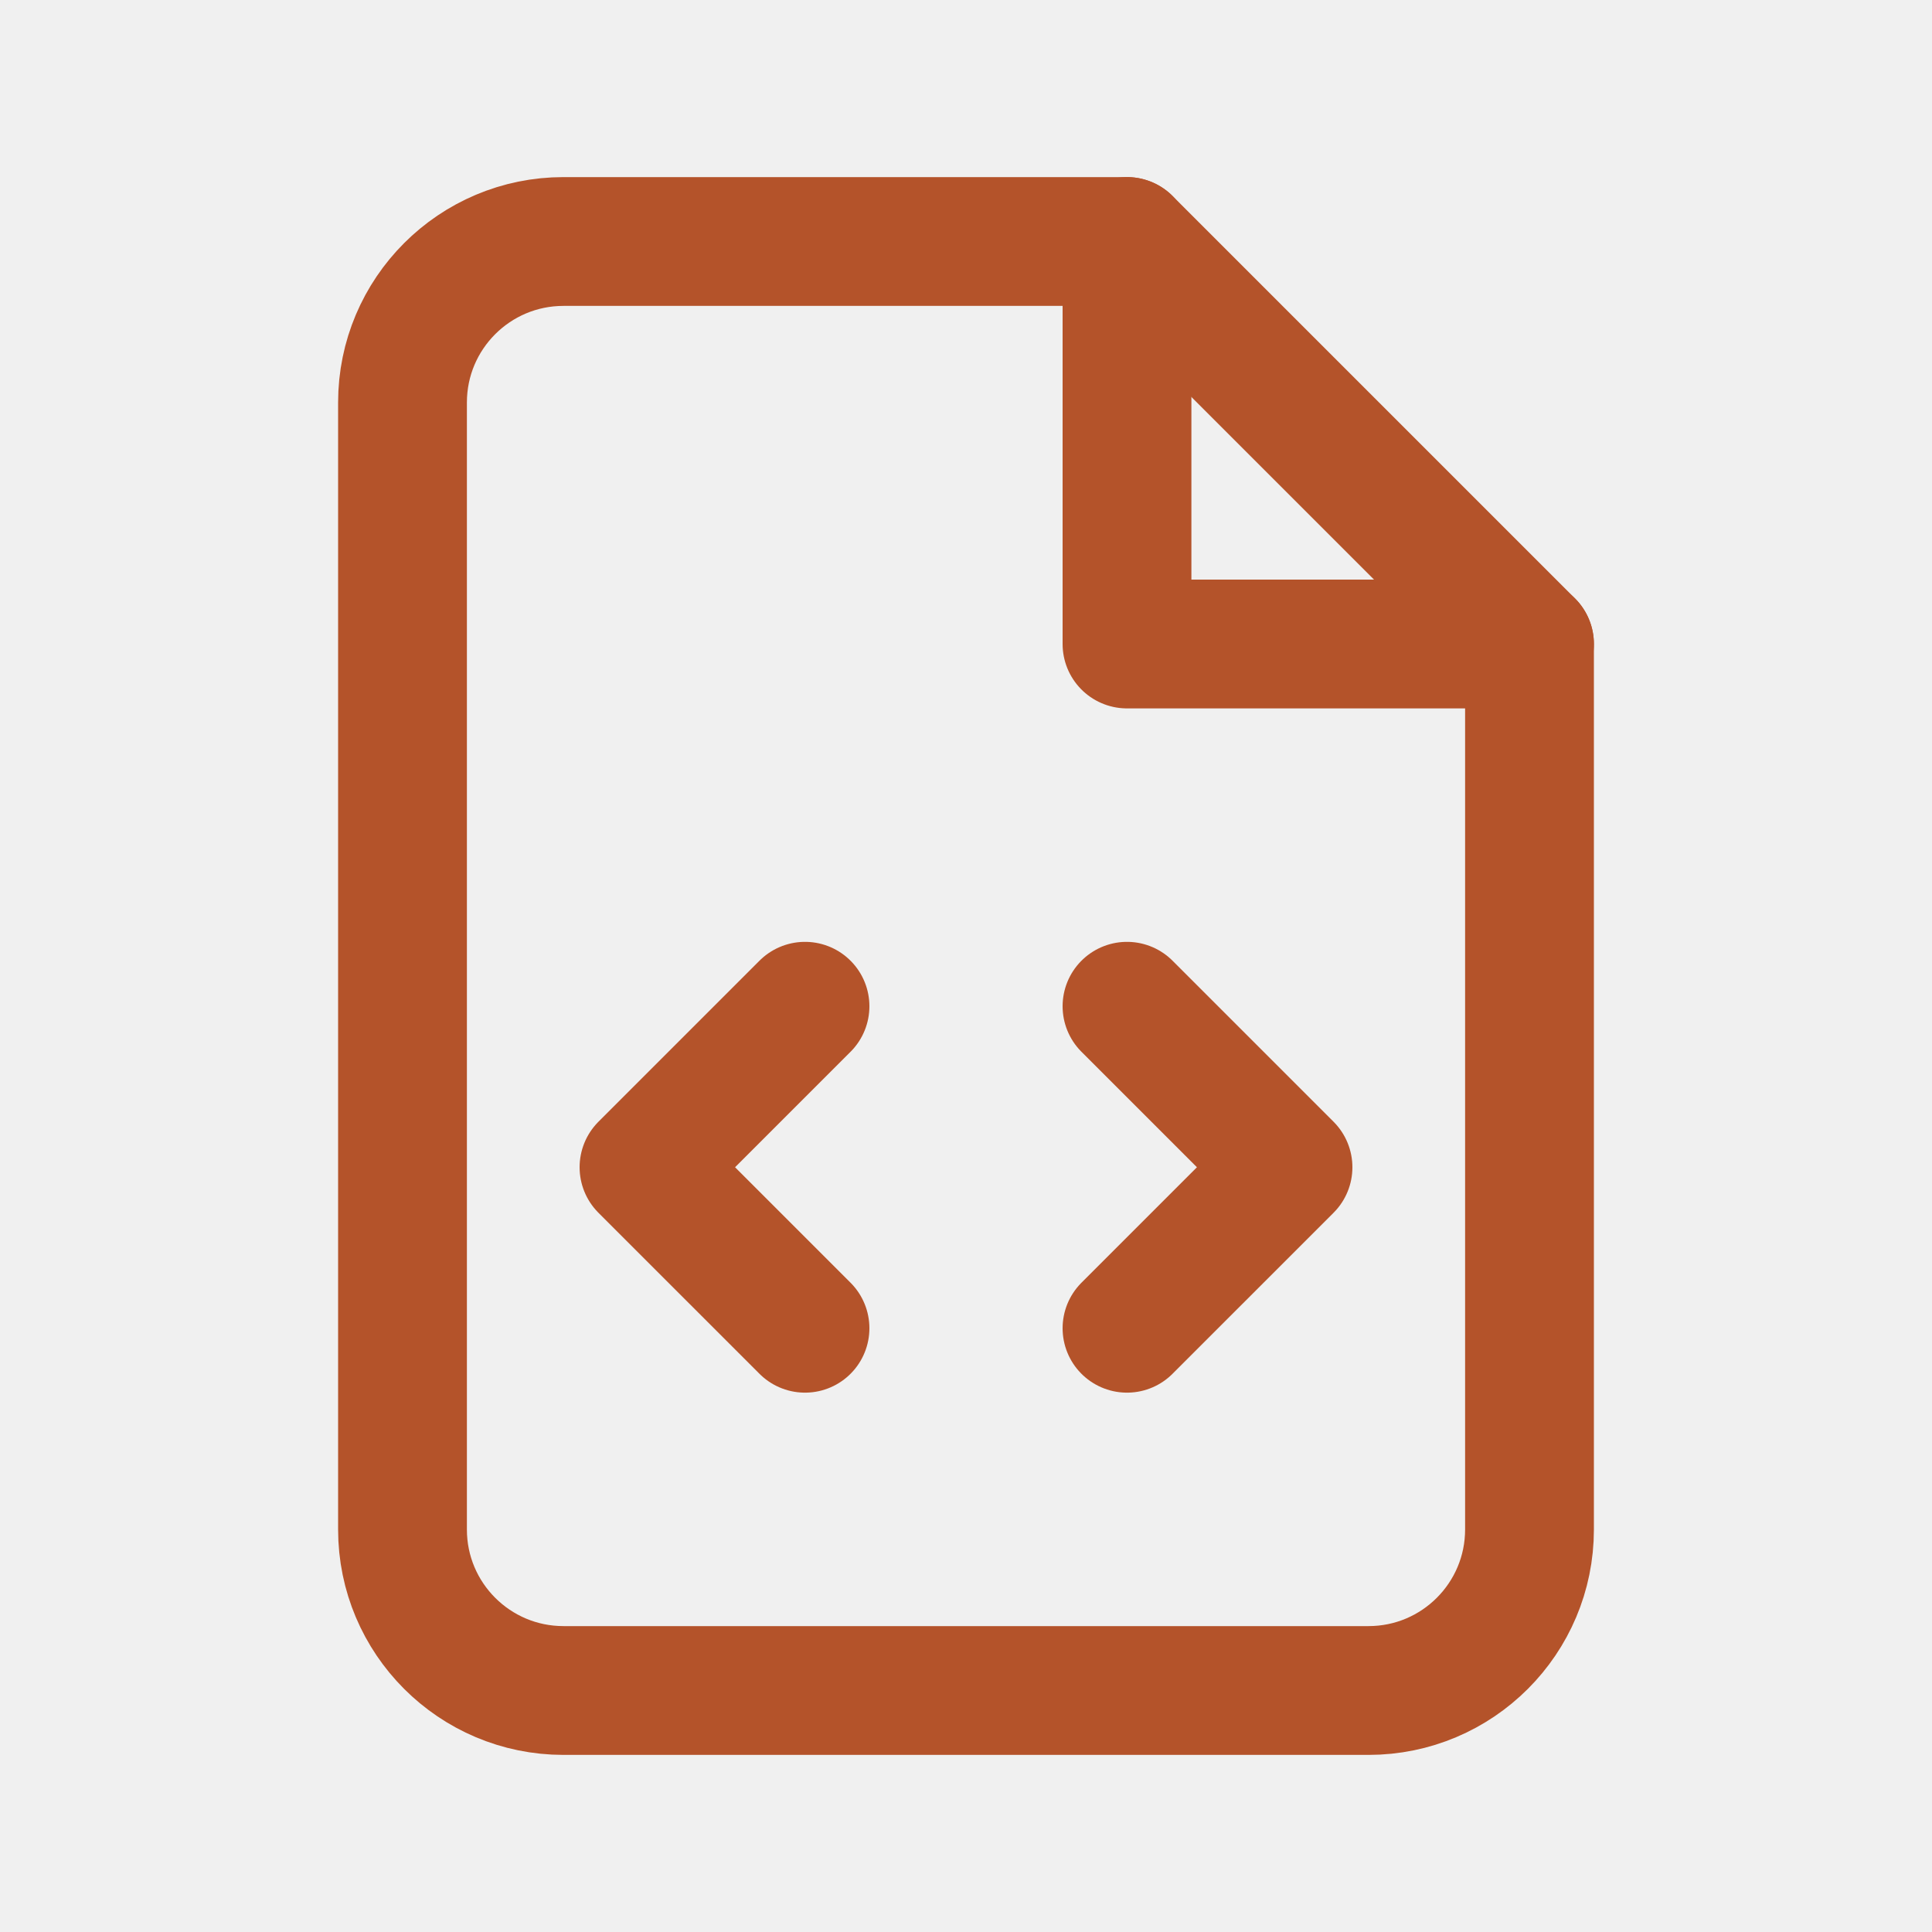
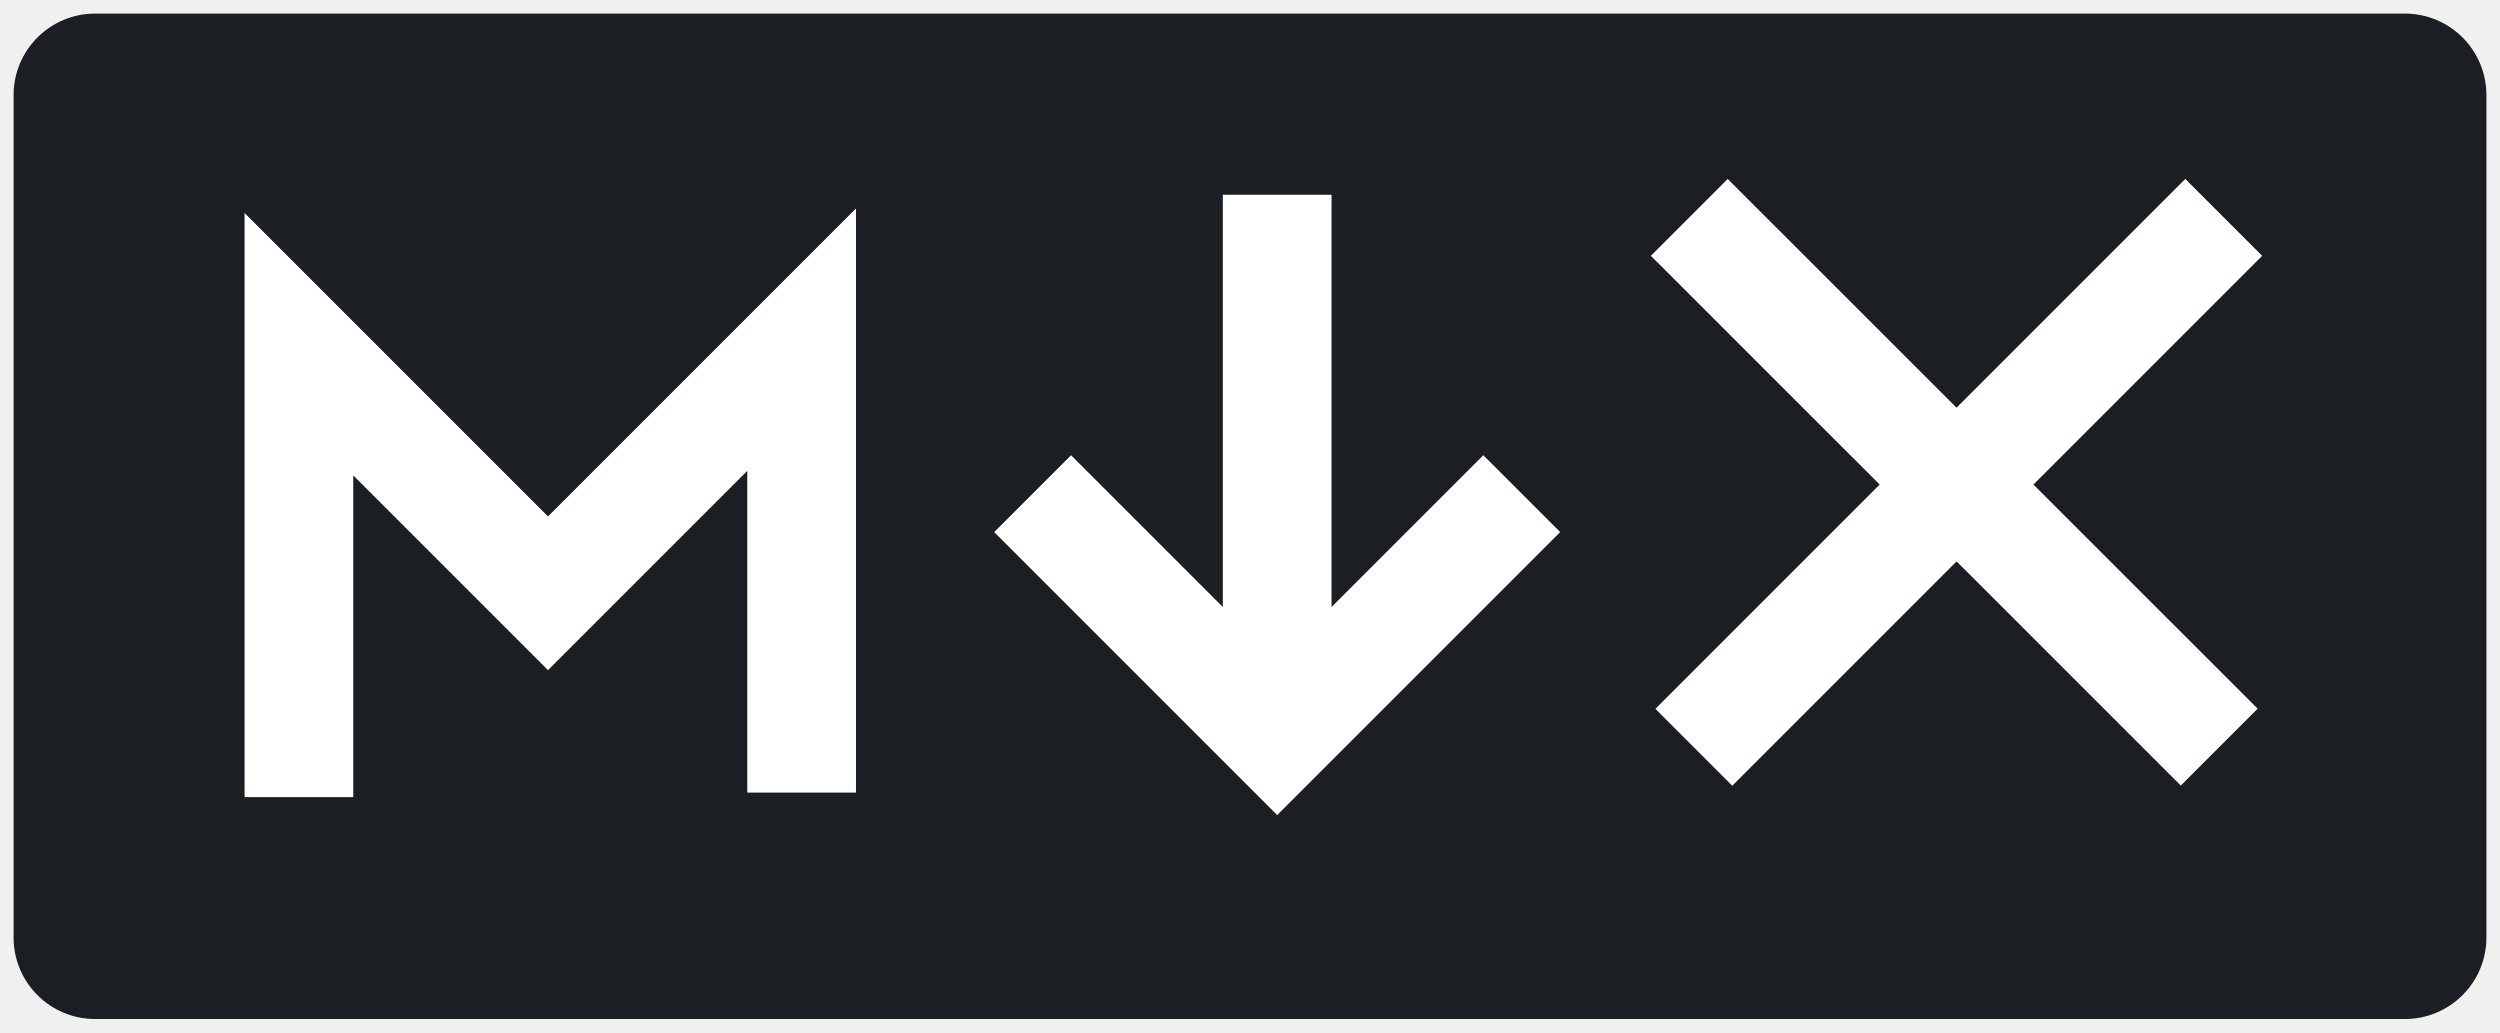
- <svg xmlns="http://www.w3.org/2000/svg" viewBox="0 0 24 24" fill="none" stroke="#b4532a" stroke-width="1.6" stroke-linecap="round" stroke-linejoin="round">
-   <path d="M14 3H7a2 2 0 0 0-2 2v14a2 2 0 0 0 2 2h10a2 2 0 0 0 2-2V8z" />
-   <path d="M14 3v5h5" />
-   <path d="M10 12.5l-2 2 2 2" />
-   <path d="M14 12.5l2 2-2 2" />
+ <svg xmlns="http://www.w3.org/2000/svg" viewBox="0 0 138 57">
+   <style>
+     rect { fill: #1b1f24 }
+     g { stroke: #fff }
+     @media (prefers-color-scheme: dark) {
+       rect { fill: #fcb32c }
+       g { stroke: #1b1f24 }
+     }
+   </style>
+   <rect width="136.5" height="55.5" x=".75" y=".75" rx="4.5" />
+   <g fill="none" stroke-width="6">
+     <path d="M16.5 44V19L30.25 32.75l14-14v25" />
+     <path d="M70.5 40V10.75" />
+     <path d="M57 27.25L70.5 40.75l13.5-13.5" />
+     <path d="M122.5 41.24L93.25 12M93.5 41.25L122.75 12" />
+   </g>
</svg>
